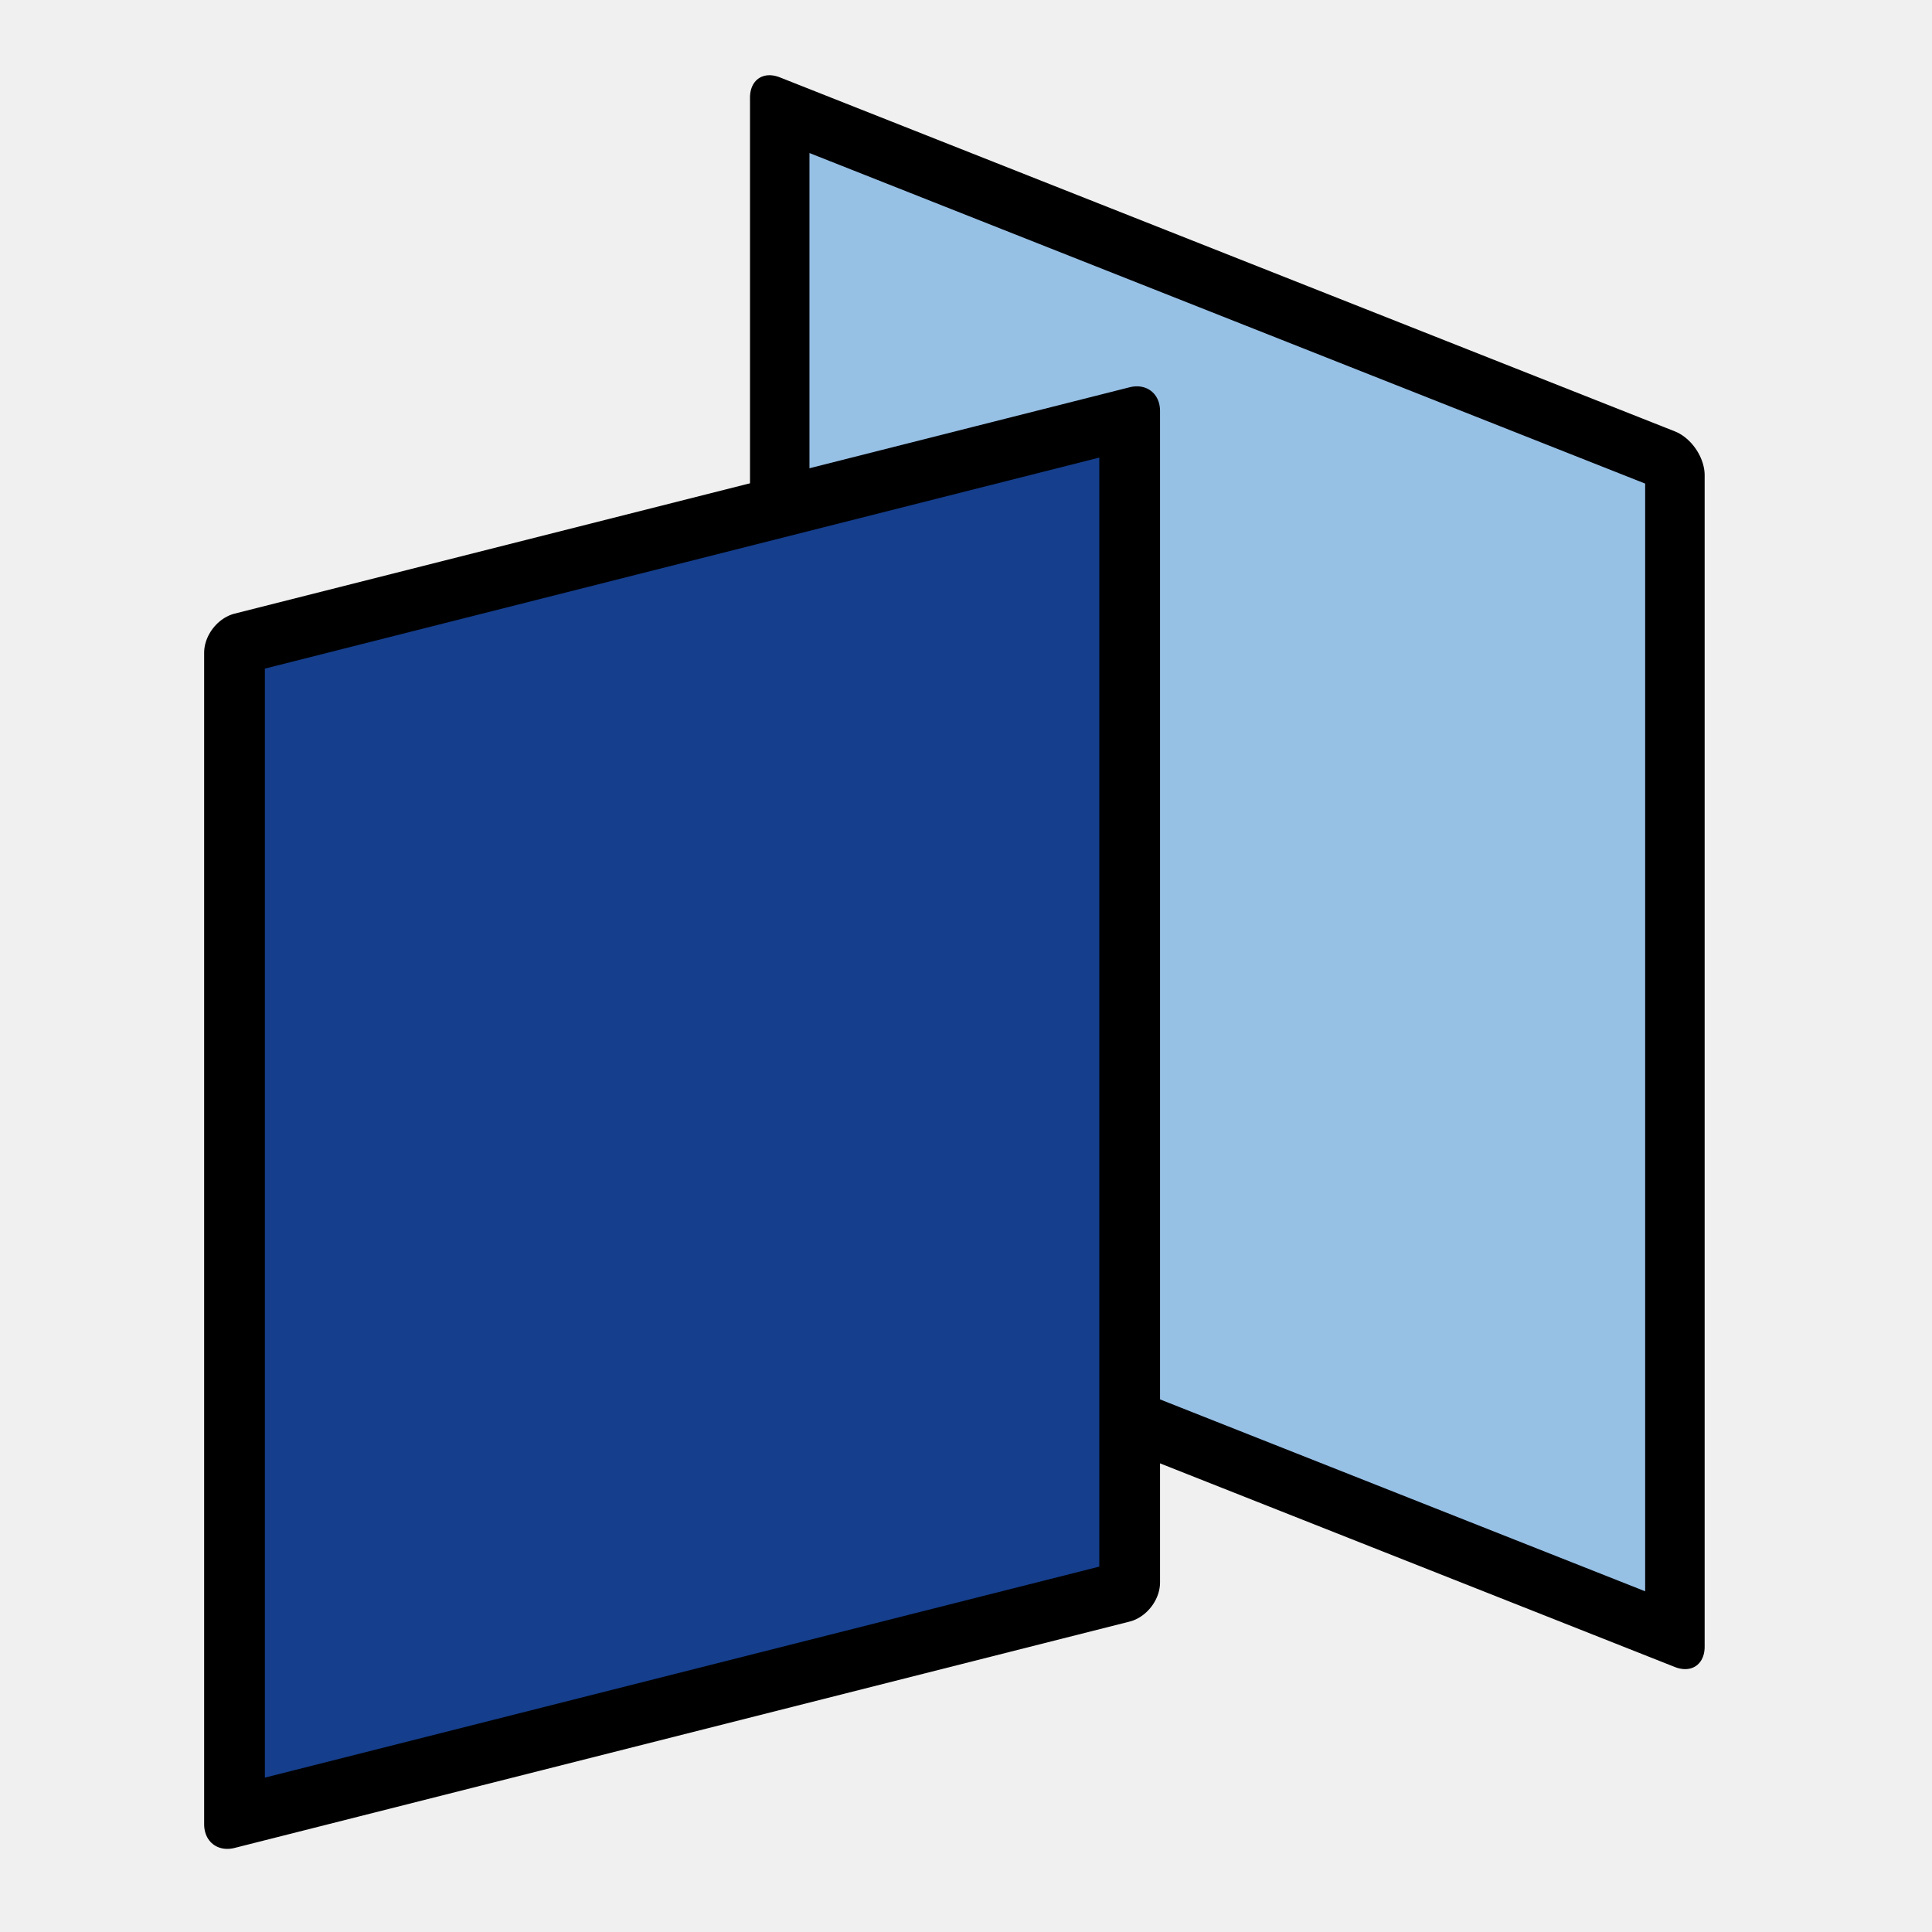
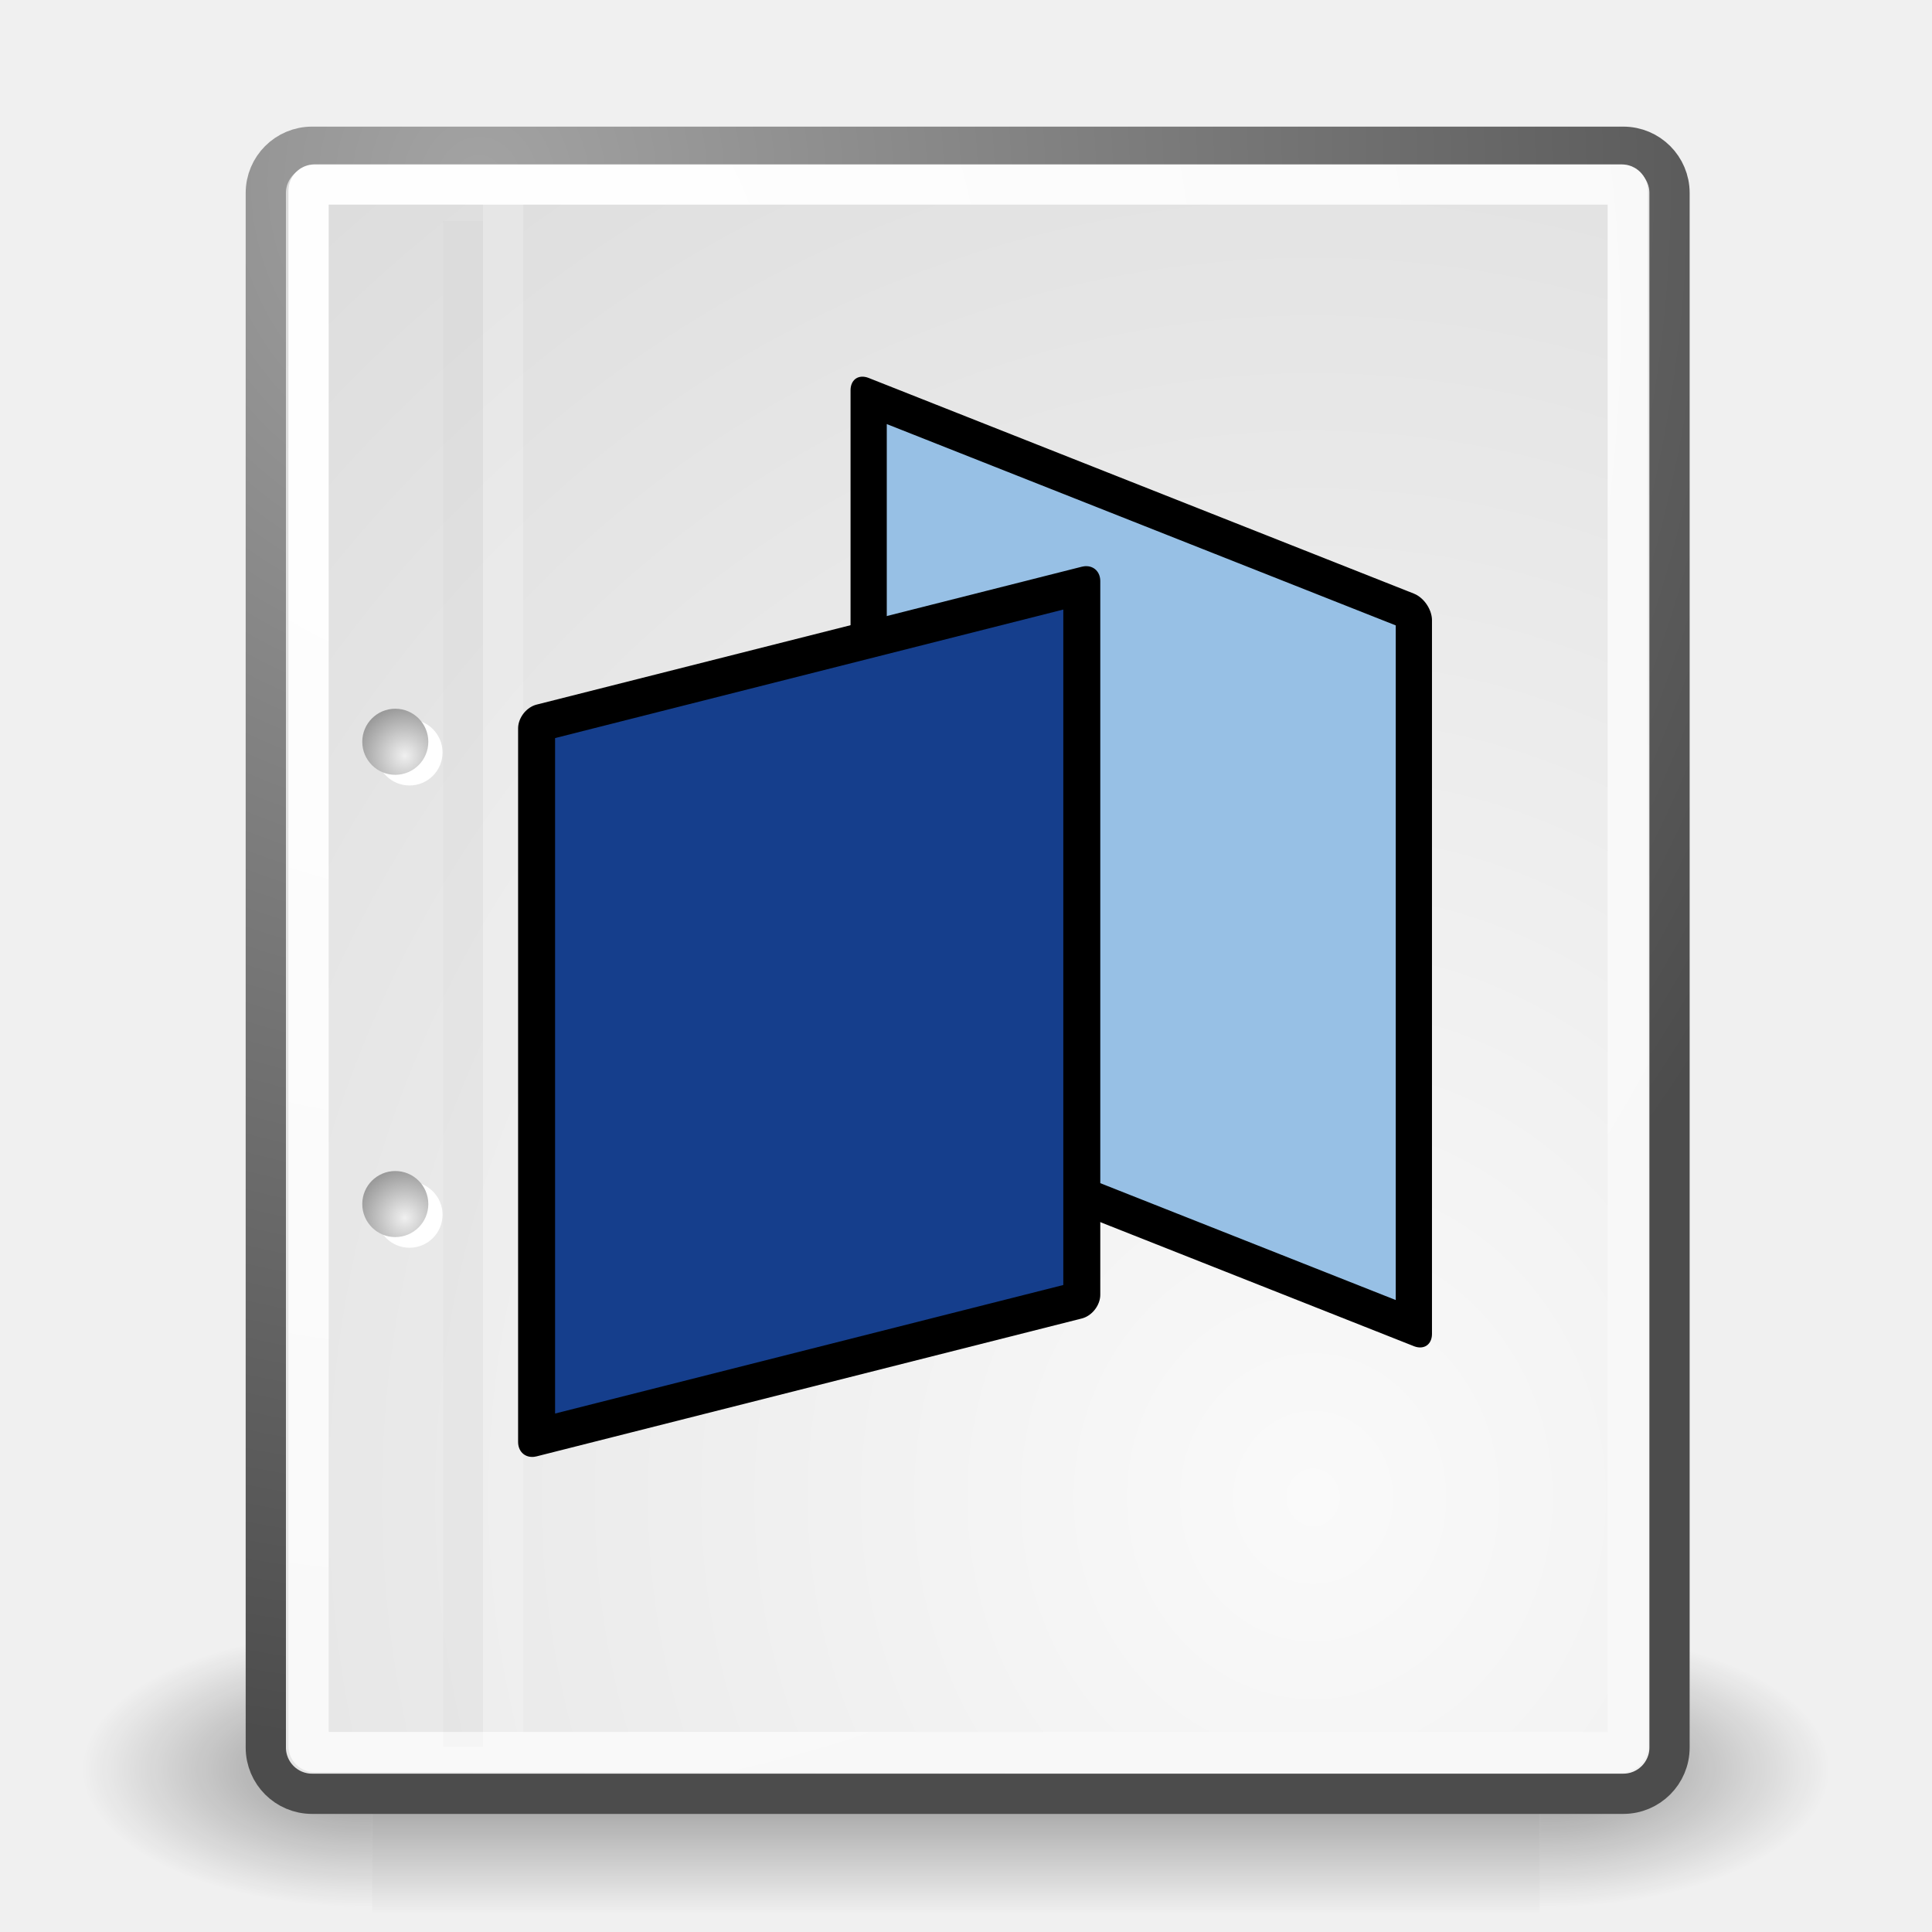
- <svg xmlns="http://www.w3.org/2000/svg" width="64px" height="64px" id="svg3007" version="1.1">
-   <defs id="defs3009" />
-   <g id="layer1">
-     <rect style="color:#000000;clip-rule:nonzero;display:inline;overflow:visible;visibility:visible;opacity:1;isolation:auto;mix-blend-mode:normal;color-interpolation:sRGB;color-interpolation-filters:linearRGB;solid-color:#000000;solid-opacity:1;vector-effect:none;fill:#97c0e5;fill-opacity:1;fill-rule:nonzero;stroke:#000000;stroke-width:2.119;stroke-linecap:butt;stroke-linejoin:round;stroke-miterlimit:4;stroke-dasharray:none;stroke-dashoffset:0;stroke-opacity:1;marker:none;marker-start:none;marker-mid:none;marker-end:none;color-rendering:auto;image-rendering:auto;shape-rendering:auto;text-rendering:auto;enable-background:accumulate" id="rect817-3" width="31.889" height="38.813" x="27.777" y="-6.596" transform="matrix(0.9298996,0.3678133,0,1,0,0)" />
-     <rect style="color:#000000;clip-rule:nonzero;display:inline;overflow:visible;visibility:visible;opacity:1;isolation:auto;mix-blend-mode:normal;color-interpolation:sRGB;color-interpolation-filters:linearRGB;solid-color:#000000;solid-opacity:1;vector-effect:none;fill:#153e8c;fill-opacity:1;fill-rule:nonzero;stroke:#000000;stroke-width:2.075;stroke-linecap:butt;stroke-linejoin:round;stroke-miterlimit:4;stroke-dasharray:none;stroke-dashoffset:0;stroke-opacity:1;marker:none;marker-start:none;marker-mid:none;marker-end:none;color-rendering:auto;image-rendering:auto;shape-rendering:auto;text-rendering:auto;enable-background:accumulate" id="rect817" width="30.587" height="38.813" x="8.013" y="23.33" transform="matrix(0.9694774,-0.2451805,0,1,0,0)" />
+ <svg xmlns="http://www.w3.org/2000/svg" xmlns:xlink="http://www.w3.org/1999/xlink" width="48px" height="48px" id="svg249" version="1.1">
+   <defs id="defs3">
+     <radialGradient xlink:href="#linearGradient5060" id="radialGradient5031" gradientUnits="userSpaceOnUse" gradientTransform="matrix(-2.774389,0,0,1.969706,112.7623,-872.8854)" cx="605.714" cy="486.648" fx="605.714" fy="486.648" r="117.143" />
+     <linearGradient id="linearGradient5060">
+       <stop style="stop-color:black;stop-opacity:1;" offset="0" id="stop5062" />
+       <stop style="stop-color:black;stop-opacity:0;" offset="1" id="stop5064" />
+     </linearGradient>
+     <radialGradient xlink:href="#linearGradient5060" id="radialGradient5029" gradientUnits="userSpaceOnUse" gradientTransform="matrix(2.774389,0,0,1.969706,-1891.633,-872.8854)" cx="605.714" cy="486.648" fx="605.714" fy="486.648" r="117.143" />
+     <linearGradient id="linearGradient5048">
+       <stop style="stop-color:black;stop-opacity:0;" offset="0" id="stop5050" />
+       <stop id="stop5056" offset="0.5" style="stop-color:black;stop-opacity:1;" />
+       <stop style="stop-color:black;stop-opacity:0;" offset="1" id="stop5052" />
+     </linearGradient>
+     <linearGradient xlink:href="#linearGradient5048" id="linearGradient5027" gradientUnits="userSpaceOnUse" gradientTransform="matrix(2.774389,0,0,1.969706,-1892.179,-872.8854)" x1="302.857" y1="366.648" x2="302.857" y2="609.505" />
+     <linearGradient id="linearGradient4542">
+       <stop style="stop-color:#000000;stop-opacity:1;" offset="0" id="stop4544" />
+       <stop style="stop-color:#000000;stop-opacity:0;" offset="1" id="stop4546" />
+     </linearGradient>
+     <radialGradient xlink:href="#linearGradient4542" id="radialGradient4548" cx="24.307" cy="42.078" fx="24.307" fy="42.078" r="15.822" gradientTransform="matrix(1,0,0,0.284916,-6.310056e-16,30.08928)" gradientUnits="userSpaceOnUse" />
+     <linearGradient id="linearGradient15662">
+       <stop style="stop-color:#ffffff;stop-opacity:1;" offset="0" id="stop15664" />
+       <stop style="stop-color:#f8f8f8;stop-opacity:1;" offset="1" id="stop15666" />
+     </linearGradient>
+     <radialGradient gradientUnits="userSpaceOnUse" fy="64.568" fx="20.892" r="5.257" cy="64.568" cx="20.892" id="aigrd3">
+       <stop id="stop15573" style="stop-color:#F0F0F0" offset="0" />
+       <stop id="stop15575" style="stop-color:#9a9a9a;stop-opacity:1;" offset="1" />
+     </radialGradient>
+     <radialGradient gradientUnits="userSpaceOnUse" fy="114.568" fx="20.892" r="5.256" cy="114.568" cx="20.892" id="aigrd2">
+       <stop id="stop15566" style="stop-color:#F0F0F0" offset="0" />
+       <stop id="stop15568" style="stop-color:#9a9a9a;stop-opacity:1;" offset="1" />
+     </radialGradient>
+     <linearGradient id="linearGradient269">
+       <stop style="stop-color:#a3a3a3;stop-opacity:1;" offset="0" id="stop270" />
+       <stop style="stop-color:#4c4c4c;stop-opacity:1;" offset="1" id="stop271" />
+     </linearGradient>
+     <linearGradient id="linearGradient259">
+       <stop style="stop-color:#fafafa;stop-opacity:1;" offset="0" id="stop260" />
+       <stop style="stop-color:#bbbbbb;stop-opacity:1;" offset="1" id="stop261" />
+     </linearGradient>
+     <linearGradient id="linearGradient12512">
+       <stop style="stop-color:#ffffff;stop-opacity:1;" offset="0" id="stop12513" />
+       <stop style="stop-color:#fff520;stop-opacity:0.891;" offset="0.5" id="stop12517" />
+       <stop style="stop-color:#fff300;stop-opacity:0;" offset="1" id="stop12514" />
+     </linearGradient>
+     <radialGradient r="37.752" fy="3.756" fx="8.824" cy="3.756" cx="8.824" gradientTransform="matrix(0.968273,0,0,1.032767,3.353553,0.646447)" gradientUnits="userSpaceOnUse" id="radialGradient15656" xlink:href="#linearGradient269" />
+     <radialGradient r="86.708" fy="35.737" fx="33.967" cy="35.737" cx="33.967" gradientTransform="scale(0.960493,1.041132)" gradientUnits="userSpaceOnUse" id="radialGradient15658" xlink:href="#linearGradient259" />
+     <radialGradient r="38.159" fy="7.268" fx="8.144" cy="7.268" cx="8.144" gradientTransform="matrix(0.968273,0,0,1.032767,3.353553,0.646447)" gradientUnits="userSpaceOnUse" id="radialGradient15668" xlink:href="#linearGradient15662" />
+     <radialGradient xlink:href="#aigrd2" id="radialGradient2283" gradientUnits="userSpaceOnUse" gradientTransform="matrix(0.229703,0,0,0.229703,4.613529,3.979808)" cx="20.892" cy="114.568" fx="20.892" fy="114.568" r="5.256" />
+     <radialGradient xlink:href="#aigrd3" id="radialGradient2285" gradientUnits="userSpaceOnUse" gradientTransform="matrix(0.229703,0,0,0.229703,4.613529,3.979808)" cx="20.892" cy="64.568" fx="20.892" fy="64.568" r="5.257" />
+   </defs>
+   <g id="layer6">
+     <g style="display:inline" id="g5022" transform="matrix(2.165152e-2,0,0,1.485743e-2,43.0076,42.68539)">
+       <rect y="-150.697" x="-1559.252" height="478.357" width="1339.633" id="rect4173" style="opacity:0.402;color:black;fill:url(#linearGradient5027);fill-opacity:1;fill-rule:nonzero;stroke:none;stroke-width:1;stroke-linecap:round;stroke-linejoin:miter;marker:none;marker-start:none;marker-mid:none;marker-end:none;stroke-miterlimit:4;stroke-dasharray:none;stroke-dashoffset:0;stroke-opacity:1;visibility:visible;display:inline;overflow:visible" />
+       <path id="path5058" d="M -219.619,-150.68 C -219.619,-150.68 -219.619,327.65 -219.619,327.65 C -76.745,328.551 125.781,220.481 125.781,88.454 C 125.781,-43.572 -33.655,-150.68 -219.619,-150.68 z " style="opacity:0.402;color:black;fill:url(#radialGradient5029);fill-opacity:1;fill-rule:nonzero;stroke:none;stroke-width:1;stroke-linecap:round;stroke-linejoin:miter;marker:none;marker-start:none;marker-mid:none;marker-end:none;stroke-miterlimit:4;stroke-dasharray:none;stroke-dashoffset:0;stroke-opacity:1;visibility:visible;display:inline;overflow:visible" />
+       <path style="opacity:0.402;color:black;fill:url(#radialGradient5031);fill-opacity:1;fill-rule:nonzero;stroke:none;stroke-width:1;stroke-linecap:round;stroke-linejoin:miter;marker:none;marker-start:none;marker-mid:none;marker-end:none;stroke-miterlimit:4;stroke-dasharray:none;stroke-dashoffset:0;stroke-opacity:1;visibility:visible;display:inline;overflow:visible" d="M -1559.252,-150.68 C -1559.252,-150.68 -1559.252,327.65 -1559.252,327.65 C -1702.127,328.551 -1904.652,220.481 -1904.652,88.454 C -1904.652,-43.572 -1745.216,-150.68 -1559.252,-150.68 z " id="path5018" />
+     </g>
+   </g>
+   <g id="layer1" style="display:inline">
+     <rect ry="1.149" y="3.646" x="6.604" height="40.92" width="34.875" id="rect15391" style="color:#000000;fill:url(#radialGradient15658);fill-opacity:1;fill-rule:nonzero;stroke:url(#radialGradient15656);stroke-width:1;stroke-linecap:round;stroke-linejoin:round;stroke-miterlimit:4;stroke-dashoffset:0;stroke-opacity:1;marker:none;marker-start:none;marker-mid:none;marker-end:none;visibility:visible;display:block;overflow:visible" />
+     <rect rx="0.149" ry="0.149" y="4.584" x="7.666" height="38.946" width="32.776" id="rect15660" style="color:#000000;fill:none;fill-opacity:1;fill-rule:nonzero;stroke:url(#radialGradient15668);stroke-width:1;stroke-linecap:round;stroke-linejoin:round;stroke-miterlimit:4;stroke-dashoffset:0;stroke-opacity:1;marker:none;marker-start:none;marker-mid:none;marker-end:none;visibility:visible;display:block;overflow:visible" />
+     <g id="g2270" transform="translate(0.646447,-3.798933e-2)">
+       <g transform="matrix(0.229703,0,0,0.229703,4.967081,4.244972)" style="fill:#ffffff;fill-opacity:1;fill-rule:nonzero;stroke:#000000;stroke-miterlimit:4" id="g1440">
+         <radialGradient gradientUnits="userSpaceOnUse" fy="114.568" fx="20.892" r="5.256" cy="114.568" cx="20.892" id="radialGradient1442">
+           <stop id="stop1444" style="stop-color:#F0F0F0" offset="0" />
+           <stop id="stop1446" style="stop-color:#474747" offset="1" />
+         </radialGradient>
+         <path id="path1448" d="M 23.428,113.07 C 23.428,115.043 21.828,116.642 19.855,116.642 C 17.881,116.642 16.282,115.042 16.282,113.07 C 16.282,111.096 17.882,109.497 19.855,109.497 C 21.828,109.497 23.428,111.097 23.428,113.07 z " style="stroke:none" />
+         <radialGradient gradientUnits="userSpaceOnUse" fy="64.568" fx="20.892" r="5.257" cy="64.568" cx="20.892" id="radialGradient1450">
+           <stop id="stop1452" style="stop-color:#F0F0F0" offset="0" />
+           <stop id="stop1454" style="stop-color:#474747" offset="1" />
+         </radialGradient>
+         <path id="path1456" d="M 23.428,63.07 C 23.428,65.043 21.828,66.643 19.855,66.643 C 17.881,66.643 16.282,65.043 16.282,63.07 C 16.282,61.096 17.882,59.497 19.855,59.497 C 21.828,59.497 23.428,61.097 23.428,63.07 z " style="stroke:none" />
+       </g>
+       <path id="path15570" d="M 9.995,29.952 C 9.995,30.406 9.627,30.773 9.174,30.773 C 8.721,30.773 8.354,30.405 8.354,29.952 C 8.354,29.499 8.721,29.132 9.174,29.132 C 9.627,29.132 9.995,29.499 9.995,29.952 z " style="fill:url(#radialGradient2283);fill-rule:nonzero;stroke:none;stroke-miterlimit:4" />
+       <path id="path15577" d="M 9.995,18.467 C 9.995,18.92 9.627,19.288 9.174,19.288 C 8.721,19.288 8.354,18.92 8.354,18.467 C 8.354,18.014 8.721,17.646 9.174,17.646 C 9.627,17.646 9.995,18.014 9.995,18.467 z " style="fill:url(#radialGradient2285);fill-rule:nonzero;stroke:none;stroke-miterlimit:4" />
+     </g>
+     <path id="path15672" d="M 11.506,5.494 L 11.506,43.401" style="fill:none;fill-opacity:0.75;fill-rule:evenodd;stroke:#000000;stroke-width:0.989;stroke-linecap:butt;stroke-linejoin:miter;stroke-miterlimit:4;stroke-opacity:0.018" />
+     <path id="path15674" d="M 12.5,5.021 L 12.5,43.038" style="fill:none;fill-opacity:0.75;fill-rule:evenodd;stroke:#ffffff;stroke-width:1;stroke-linecap:butt;stroke-linejoin:miter;stroke-miterlimit:4;stroke-opacity:0.205" />
+   </g>
+   <g id="layer4" style="display:inline">
+     <g id="layer1-6" transform="matrix(0.4567874,0,0,0.4567874,9.782944,8.220235)">
+       <rect transform="matrix(0.9298996,0.3678133,0,1,0,0)" y="-6.596" x="27.777" height="38.813" width="31.889" id="rect817-3" style="color:#000000;clip-rule:nonzero;display:inline;overflow:visible;visibility:visible;opacity:1;isolation:auto;mix-blend-mode:normal;color-interpolation:sRGB;color-interpolation-filters:linearRGB;solid-color:#000000;solid-opacity:1;vector-effect:none;fill:#97c0e5;fill-opacity:1;fill-rule:nonzero;stroke:#000000;stroke-width:2.119;stroke-linecap:butt;stroke-linejoin:round;stroke-miterlimit:4;stroke-dasharray:none;stroke-dashoffset:0;stroke-opacity:1;marker:none;marker-start:none;marker-mid:none;marker-end:none;color-rendering:auto;image-rendering:auto;shape-rendering:auto;text-rendering:auto;enable-background:accumulate" />
+       <rect transform="matrix(0.9694774,-0.2451805,0,1,0,0)" y="23.33" x="8.013" height="38.813" width="30.587" id="rect817" style="color:#000000;clip-rule:nonzero;display:inline;overflow:visible;visibility:visible;opacity:1;isolation:auto;mix-blend-mode:normal;color-interpolation:sRGB;color-interpolation-filters:linearRGB;solid-color:#000000;solid-opacity:1;vector-effect:none;fill:#153e8c;fill-opacity:1;fill-rule:nonzero;stroke:#000000;stroke-width:2.075;stroke-linecap:butt;stroke-linejoin:round;stroke-miterlimit:4;stroke-dasharray:none;stroke-dashoffset:0;stroke-opacity:1;marker:none;marker-start:none;marker-mid:none;marker-end:none;color-rendering:auto;image-rendering:auto;shape-rendering:auto;text-rendering:auto;enable-background:accumulate" />
+     </g>
  </g>
</svg>
